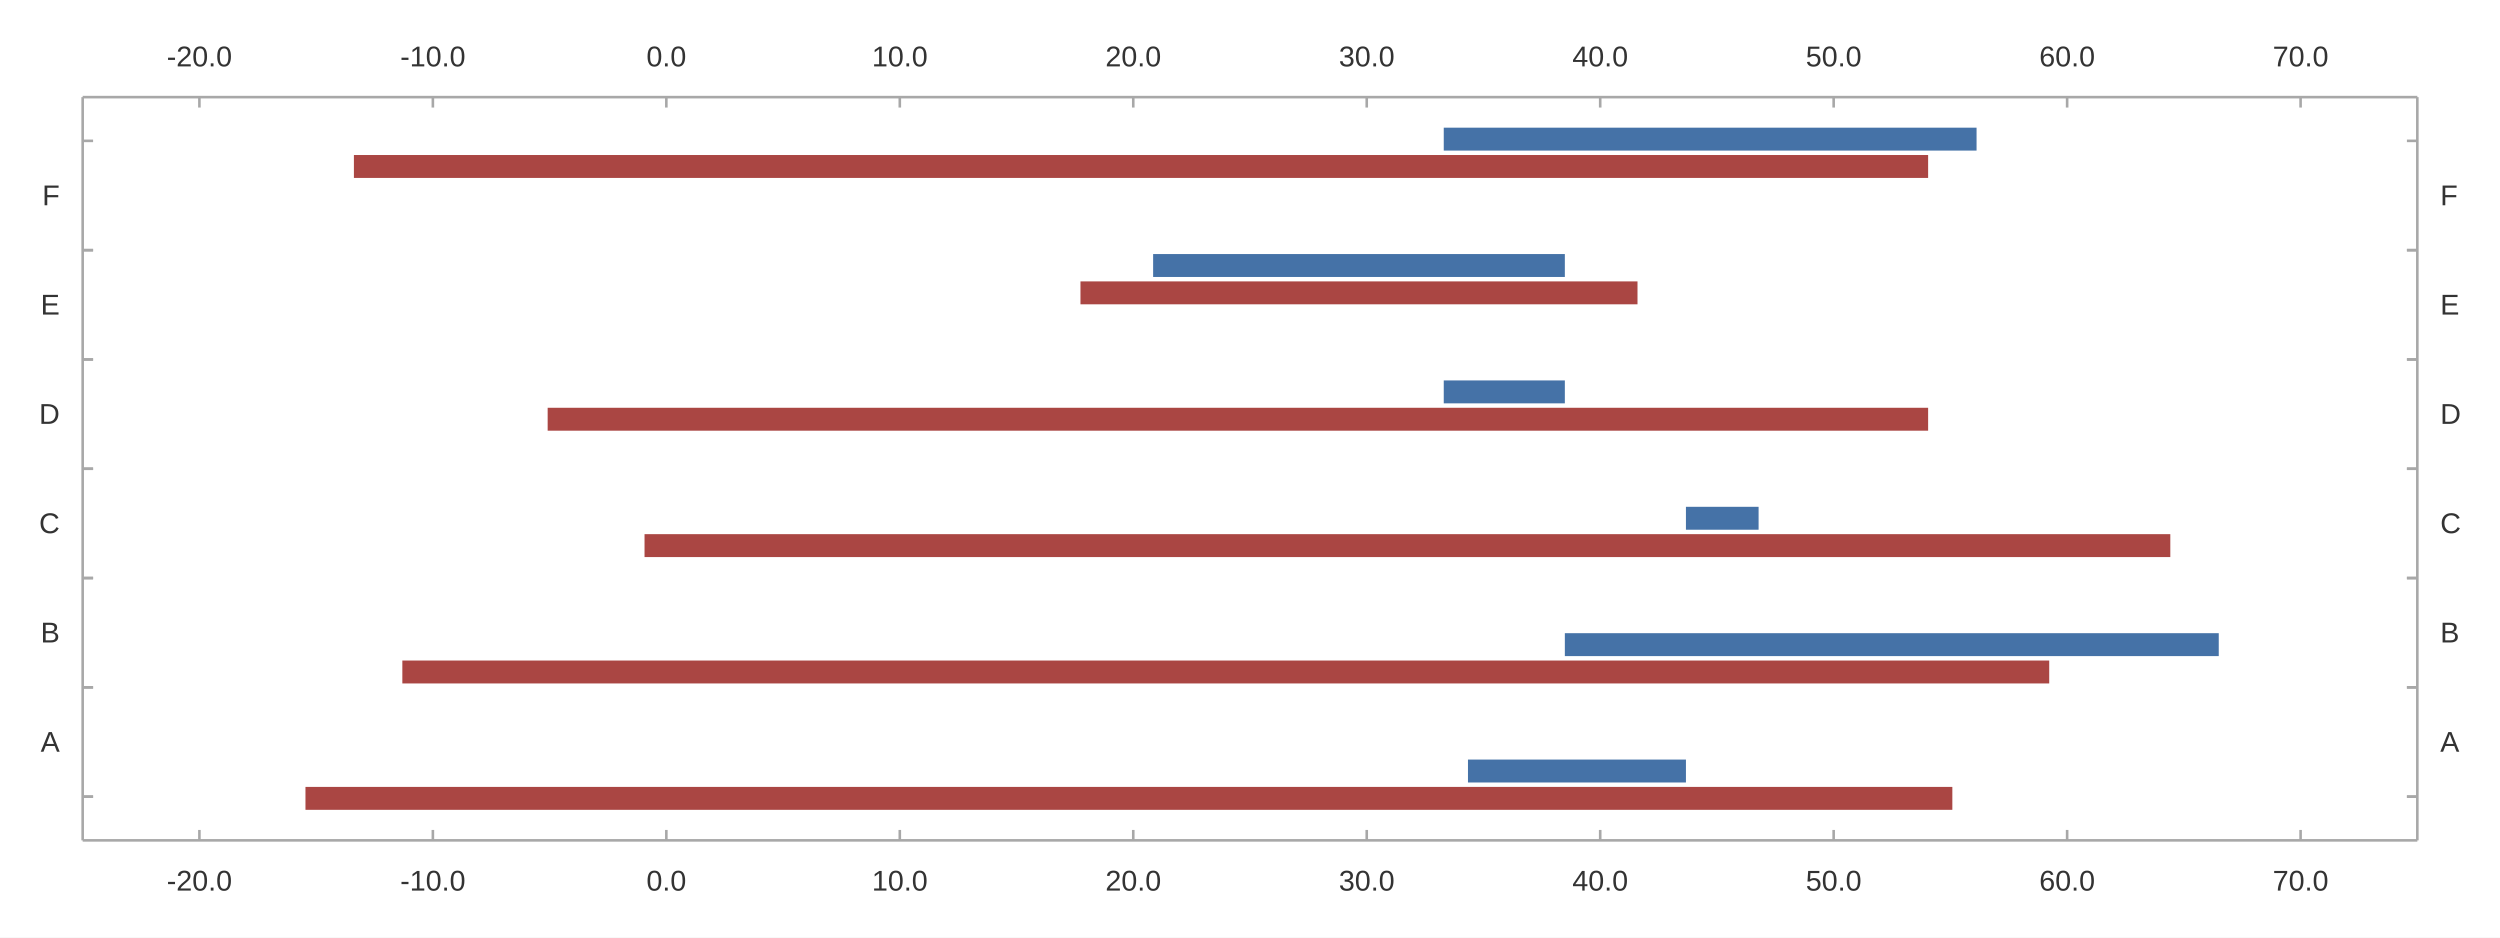
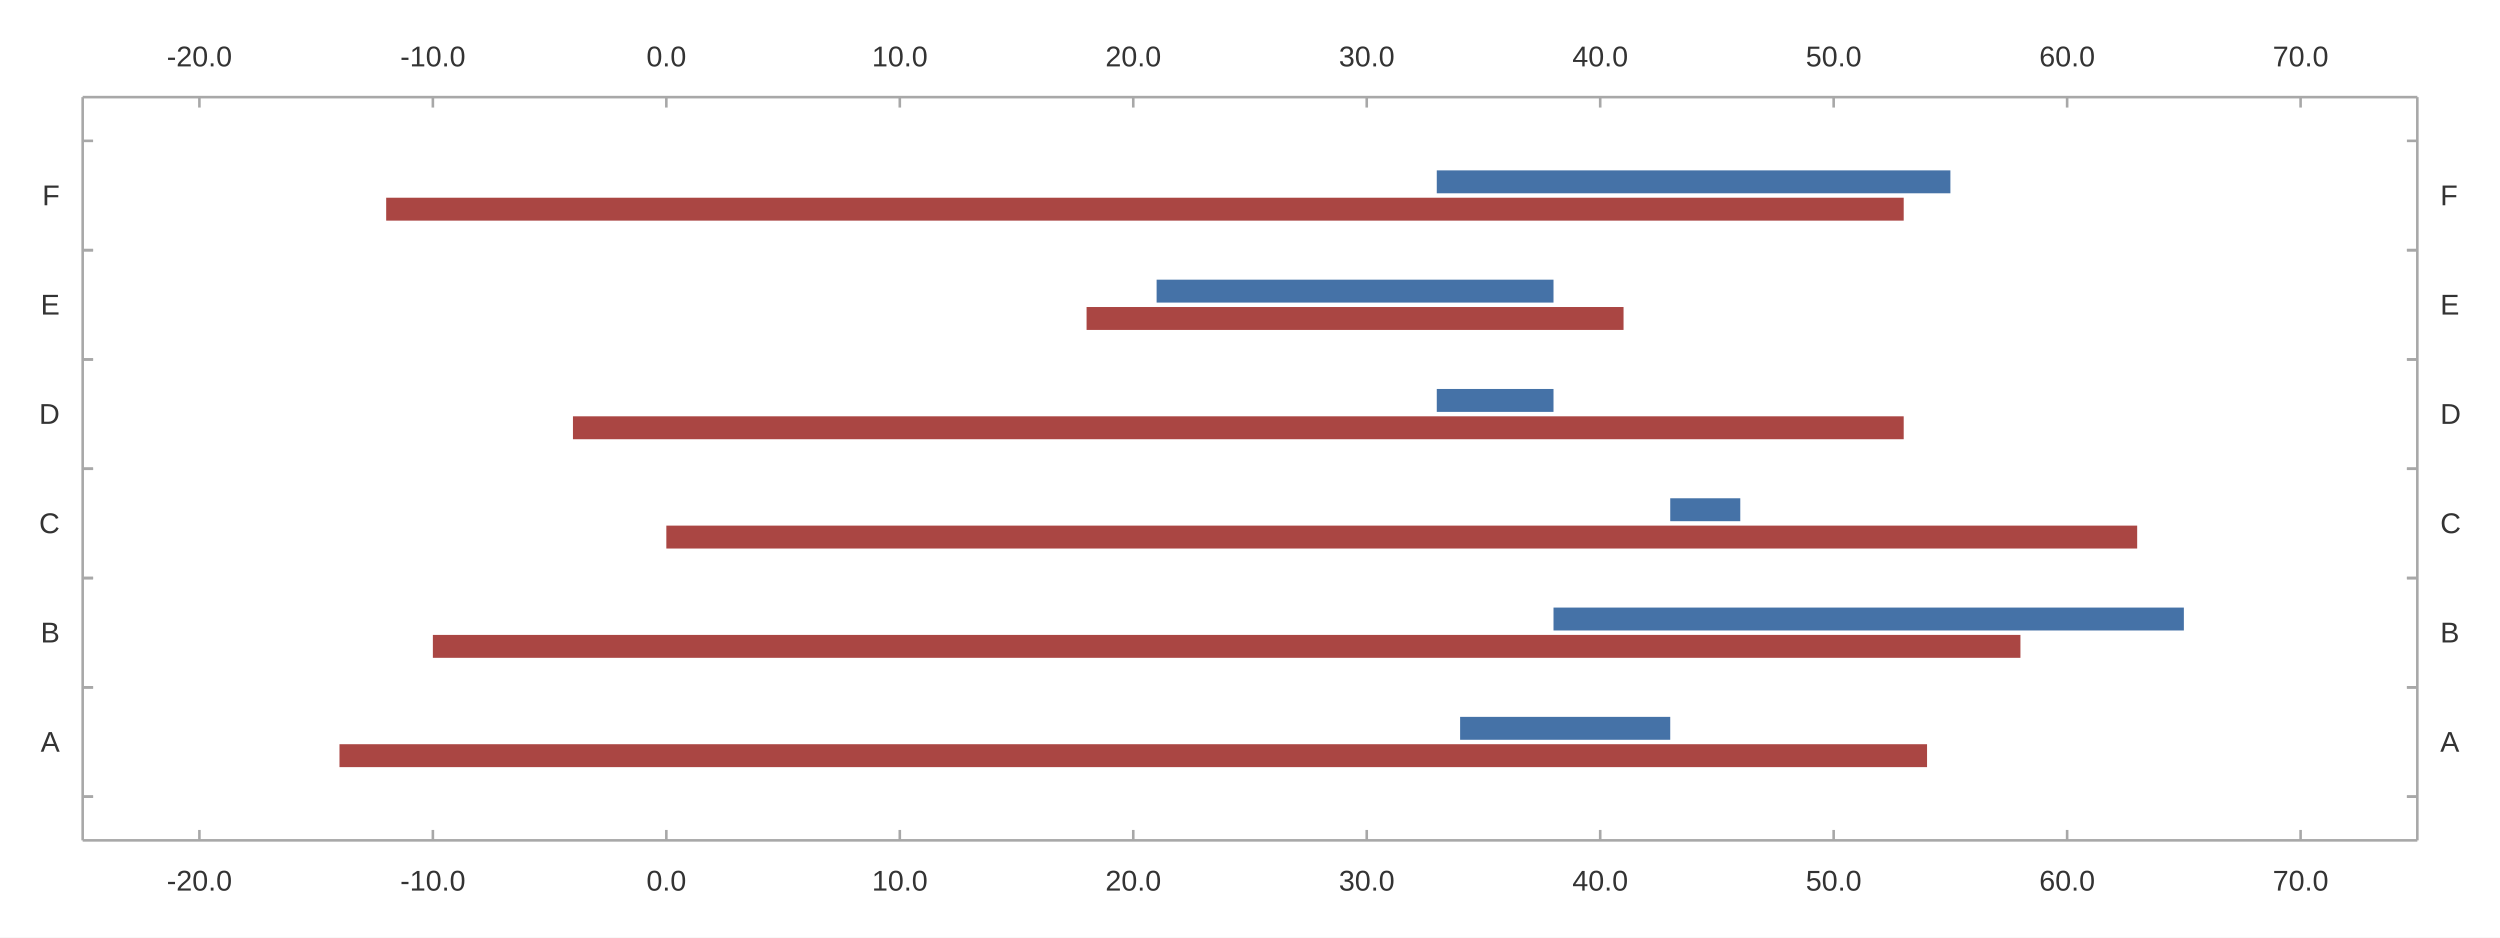
<svg xmlns="http://www.w3.org/2000/svg" width="1280" height="480" viewBox="0 0 1280.0 480.0">
  <rect width="1280" height="480" fill="#ffffff" />
  <path stroke-width="1.333" stroke="#a8a8a8" fill="none" d="M42.327 430.267 L1237.673 430.267 " />
  <path stroke-width="1.333" stroke="#a8a8a8" fill="none" d="M102.094 430.267 L102.094 424.933 " />
  <path stroke-width="1.333" stroke="#a8a8a8" fill="none" d="M221.629 430.267 L221.629 424.933 " />
  <path stroke-width="1.333" stroke="#a8a8a8" fill="none" d="M341.164 430.267 L341.164 424.933 " />
  <path stroke-width="1.333" stroke="#a8a8a8" fill="none" d="M460.698 430.267 L460.698 424.933 " />
  <path stroke-width="1.333" stroke="#a8a8a8" fill="none" d="M580.233 430.267 L580.233 424.933 " />
  <path stroke-width="1.333" stroke="#a8a8a8" fill="none" d="M699.767 430.267 L699.767 424.933 " />
  <path stroke-width="1.333" stroke="#a8a8a8" fill="none" d="M819.302 430.267 L819.302 424.933 " />
  <path stroke-width="1.333" stroke="#a8a8a8" fill="none" d="M938.836 430.267 L938.836 424.933 " />
  <path stroke-width="1.333" stroke="#a8a8a8" fill="none" d="M1058.371 430.267 L1058.371 424.933 " />
  <path stroke-width="1.333" stroke="#a8a8a8" fill="none" d="M1177.906 430.267 L1177.906 424.933 " />
  <text x="85.376" y="456" fill="#333333" font-size="14.667" font-family="Arial,Helvetica,'Helvetica Neue',sans-serif">-20.0</text>
  <text x="204.91" y="456" fill="#333333" font-size="14.667" font-family="Arial,Helvetica,'Helvetica Neue',sans-serif">-10.0</text>
  <text x="330.968" y="456" fill="#333333" font-size="14.667" font-family="Arial,Helvetica,'Helvetica Neue',sans-serif">0.0</text>
  <text x="446.425" y="456" fill="#333333" font-size="14.667" font-family="Arial,Helvetica,'Helvetica Neue',sans-serif">10.0</text>
  <text x="565.959" y="456" fill="#333333" font-size="14.667" font-family="Arial,Helvetica,'Helvetica Neue',sans-serif">20.0</text>
  <text x="685.494" y="456" fill="#333333" font-size="14.667" font-family="Arial,Helvetica,'Helvetica Neue',sans-serif">30.0</text>
  <text x="805.028" y="456" fill="#333333" font-size="14.667" font-family="Arial,Helvetica,'Helvetica Neue',sans-serif">40.0</text>
  <text x="924.563" y="456" fill="#333333" font-size="14.667" font-family="Arial,Helvetica,'Helvetica Neue',sans-serif">50.0</text>
  <text x="1044.098" y="456" fill="#333333" font-size="14.667" font-family="Arial,Helvetica,'Helvetica Neue',sans-serif">60.0</text>
  <text x="1163.632" y="456" fill="#333333" font-size="14.667" font-family="Arial,Helvetica,'Helvetica Neue',sans-serif">70.0</text>
  <path stroke-width="1.333" stroke="#a8a8a8" fill="none" d="M42.327 49.733 L42.327 430.267 " />
  <path stroke-width="1.333" stroke="#a8a8a8" fill="none" d="M42.327 407.882 L47.66 407.882 " />
  <path stroke-width="1.333" stroke="#a8a8a8" fill="none" d="M42.327 407.882 L47.66 407.882 " />
  <path stroke-width="1.333" stroke="#a8a8a8" fill="none" d="M42.327 351.922 L47.66 351.922 " />
  <path stroke-width="1.333" stroke="#a8a8a8" fill="none" d="M42.327 351.922 L47.66 351.922 " />
  <path stroke-width="1.333" stroke="#a8a8a8" fill="none" d="M42.327 295.961 L47.66 295.961 " />
  <path stroke-width="1.333" stroke="#a8a8a8" fill="none" d="M42.327 295.961 L47.66 295.961 " />
  <path stroke-width="1.333" stroke="#a8a8a8" fill="none" d="M42.327 240 L47.66 240 " />
  <path stroke-width="1.333" stroke="#a8a8a8" fill="none" d="M42.327 240 L47.66 240 " />
  <path stroke-width="1.333" stroke="#a8a8a8" fill="none" d="M42.327 184.039 L47.66 184.039 " />
  <path stroke-width="1.333" stroke="#a8a8a8" fill="none" d="M42.327 184.039 L47.66 184.039 " />
  <path stroke-width="1.333" stroke="#a8a8a8" fill="none" d="M42.327 128.078 L47.66 128.078 " />
  <path stroke-width="1.333" stroke="#a8a8a8" fill="none" d="M42.327 128.078 L47.66 128.078 " />
  <path stroke-width="1.333" stroke="#a8a8a8" fill="none" d="M42.327 72.118 L47.66 72.118 " />
  <text x="20.812" y="384.902" fill="#333333" font-size="14.667" font-family="Arial,Helvetica,'Helvetica Neue',sans-serif">A</text>
  <text x="20.812" y="328.941" fill="#333333" font-size="14.667" font-family="Arial,Helvetica,'Helvetica Neue',sans-serif">B</text>
  <text x="20" y="272.98" fill="#333333" font-size="14.667" font-family="Arial,Helvetica,'Helvetica Neue',sans-serif">C</text>
  <text x="20" y="217.02" fill="#333333" font-size="14.667" font-family="Arial,Helvetica,'Helvetica Neue',sans-serif">D</text>
  <text x="20.812" y="161.059" fill="#333333" font-size="14.667" font-family="Arial,Helvetica,'Helvetica Neue',sans-serif">E</text>
  <text x="21.625" y="105.098" fill="#333333" font-size="14.667" font-family="Arial,Helvetica,'Helvetica Neue',sans-serif">F</text>
  <path stroke-width="1.333" stroke="#a8a8a8" fill="none" d="M1237.673 49.733 L1237.673 430.267 " />
  <path stroke-width="1.333" stroke="#a8a8a8" fill="none" d="M1237.673 407.882 L1232.34 407.882 " />
  <path stroke-width="1.333" stroke="#a8a8a8" fill="none" d="M1237.673 407.882 L1232.34 407.882 " />
  <path stroke-width="1.333" stroke="#a8a8a8" fill="none" d="M1237.673 351.922 L1232.34 351.922 " />
  <path stroke-width="1.333" stroke="#a8a8a8" fill="none" d="M1237.673 351.922 L1232.34 351.922 " />
  <path stroke-width="1.333" stroke="#a8a8a8" fill="none" d="M1237.673 295.961 L1232.34 295.961 " />
  <path stroke-width="1.333" stroke="#a8a8a8" fill="none" d="M1237.673 295.961 L1232.34 295.961 " />
  <path stroke-width="1.333" stroke="#a8a8a8" fill="none" d="M1237.673 240 L1232.34 240 " />
  <path stroke-width="1.333" stroke="#a8a8a8" fill="none" d="M1237.673 240 L1232.34 240 " />
  <path stroke-width="1.333" stroke="#a8a8a8" fill="none" d="M1237.673 184.039 L1232.34 184.039 " />
  <path stroke-width="1.333" stroke="#a8a8a8" fill="none" d="M1237.673 184.039 L1232.34 184.039 " />
  <path stroke-width="1.333" stroke="#a8a8a8" fill="none" d="M1237.673 128.078 L1232.34 128.078 " />
  <path stroke-width="1.333" stroke="#a8a8a8" fill="none" d="M1237.673 128.078 L1232.34 128.078 " />
  <path stroke-width="1.333" stroke="#a8a8a8" fill="none" d="M1237.673 72.118 L1232.34 72.118 " />
  <text x="1249.406" y="384.902" fill="#333333" font-size="14.667" font-family="Arial,Helvetica,'Helvetica Neue',sans-serif">A</text>
  <text x="1249.406" y="328.941" fill="#333333" font-size="14.667" font-family="Arial,Helvetica,'Helvetica Neue',sans-serif">B</text>
  <text x="1249.406" y="272.98" fill="#333333" font-size="14.667" font-family="Arial,Helvetica,'Helvetica Neue',sans-serif">C</text>
  <text x="1249.406" y="217.02" fill="#333333" font-size="14.667" font-family="Arial,Helvetica,'Helvetica Neue',sans-serif">D</text>
  <text x="1249.406" y="161.059" fill="#333333" font-size="14.667" font-family="Arial,Helvetica,'Helvetica Neue',sans-serif">E</text>
  <text x="1249.406" y="105.098" fill="#333333" font-size="14.667" font-family="Arial,Helvetica,'Helvetica Neue',sans-serif">F</text>
  <path stroke-width="1.333" stroke="#a8a8a8" fill="none" d="M42.327 49.733 L1237.673 49.733 " />
  <path stroke-width="1.333" stroke="#a8a8a8" fill="none" d="M102.094 49.733 L102.094 55.067 " />
  <path stroke-width="1.333" stroke="#a8a8a8" fill="none" d="M221.629 49.733 L221.629 55.067 " />
  <path stroke-width="1.333" stroke="#a8a8a8" fill="none" d="M341.164 49.733 L341.164 55.067 " />
  <path stroke-width="1.333" stroke="#a8a8a8" fill="none" d="M460.698 49.733 L460.698 55.067 " />
  <path stroke-width="1.333" stroke="#a8a8a8" fill="none" d="M580.233 49.733 L580.233 55.067 " />
  <path stroke-width="1.333" stroke="#a8a8a8" fill="none" d="M699.767 49.733 L699.767 55.067 " />
  <path stroke-width="1.333" stroke="#a8a8a8" fill="none" d="M819.302 49.733 L819.302 55.067 " />
  <path stroke-width="1.333" stroke="#a8a8a8" fill="none" d="M938.836 49.733 L938.836 55.067 " />
  <path stroke-width="1.333" stroke="#a8a8a8" fill="none" d="M1058.371 49.733 L1058.371 55.067 " />
  <path stroke-width="1.333" stroke="#a8a8a8" fill="none" d="M1177.906 49.733 L1177.906 55.067 " />
  <text x="85.376" y="34" fill="#333333" font-size="14.667" font-family="Arial,Helvetica,'Helvetica Neue',sans-serif">-20.0</text>
  <text x="204.91" y="34" fill="#333333" font-size="14.667" font-family="Arial,Helvetica,'Helvetica Neue',sans-serif">-10.0</text>
  <text x="330.968" y="34" fill="#333333" font-size="14.667" font-family="Arial,Helvetica,'Helvetica Neue',sans-serif">0.0</text>
  <text x="446.425" y="34" fill="#333333" font-size="14.667" font-family="Arial,Helvetica,'Helvetica Neue',sans-serif">10.0</text>
  <text x="565.959" y="34" fill="#333333" font-size="14.667" font-family="Arial,Helvetica,'Helvetica Neue',sans-serif">20.0</text>
  <text x="685.494" y="34" fill="#333333" font-size="14.667" font-family="Arial,Helvetica,'Helvetica Neue',sans-serif">30.0</text>
  <text x="805.028" y="34" fill="#333333" font-size="14.667" font-family="Arial,Helvetica,'Helvetica Neue',sans-serif">40.0</text>
  <text x="924.563" y="34" fill="#333333" font-size="14.667" font-family="Arial,Helvetica,'Helvetica Neue',sans-serif">50.0</text>
  <text x="1044.098" y="34" fill="#333333" font-size="14.667" font-family="Arial,Helvetica,'Helvetica Neue',sans-serif">60.0</text>
  <text x="1163.632" y="34" fill="#333333" font-size="14.667" font-family="Arial,Helvetica,'Helvetica Neue',sans-serif">70.0</text>
-   <path fill="#4572a7" d="M863.2 388.898 L751.6 388.898 L751.6 400.631 L863.2 400.631 " />
-   <path fill="#4572a7" d="M1136.0 324.192 L801.2 324.192 L801.2 335.925 L1136.0 335.925 " />
-   <path fill="#4572a7" d="M900.4 259.486 L863.2 259.486 L863.2 271.22 L900.4 271.22 " />
-   <path fill="#4572a7" d="M801.2 194.78 L739.2 194.78 L739.2 206.514 L801.2 206.514 " />
-   <path fill="#4572a7" d="M801.2 130.075 L590.4 130.075 L590.4 141.808 L801.2 141.808 " />
-   <path fill="#4572a7" d="M1012.0 65.369 L739.2 65.369 L739.2 77.102 L1012.0 77.102 " />
-   <path fill="#aa4643" d="M999.6 402.898 L156.4 402.898 L156.4 414.631 L999.6 414.631 " />
-   <path fill="#aa4643" d="M1049.2 338.192 L206.0 338.192 L206.0 349.925 L1049.2 349.925 " />
-   <path fill="#aa4643" d="M1111.2 273.486 L330.0 273.486 L330.0 285.22 L1111.2 285.22 " />
-   <path fill="#aa4643" d="M987.2 208.78 L280.4 208.78 L280.4 220.514 L987.2 220.514 " />
-   <path fill="#aa4643" d="M838.4 144.075 L553.2 144.075 L553.2 155.808 L838.4 155.808 " />
-   <path fill="#aa4643" d="M987.2 79.369 L181.2 79.369 L181.2 91.102 L987.2 91.102 " />
+   <path fill="#4572a7" d="M855.162 367.035 L747.581 367.035 L747.581 378.769 L855.162 378.769 " />
+   <path fill="#4572a7" d="M1118.138 311.075 L795.395 311.075 L795.395 322.808 L1118.138 322.808 " />
+   <path fill="#4572a7" d="M891.023 255.114 L855.162 255.114 L855.162 266.847 L891.023 266.847 " />
+   <path fill="#4572a7" d="M795.395 199.153 L735.628 199.153 L735.628 210.886 L795.395 210.886 " />
+   <path fill="#4572a7" d="M795.395 143.192 L592.186 143.192 L592.186 154.925 L795.395 154.925 " />
+   <path fill="#4572a7" d="M998.604 87.231 L735.628 87.231 L735.628 98.965 L998.604 98.965 " />
+   <path fill="#aa4643" d="M986.65 381.035 L173.815 381.035 L173.815 392.769 L986.65 392.769 " />
+   <path fill="#aa4643" d="M1034.464 325.075 L221.629 325.075 L221.629 336.808 L1034.464 336.808 " />
+   <path fill="#aa4643" d="M1094.231 269.114 L341.164 269.114 L341.164 280.847 L1094.231 280.847 " />
+   <path fill="#aa4643" d="M974.697 213.153 L293.35 213.153 L293.35 224.886 L974.697 224.886 " />
+   <path fill="#aa4643" d="M831.255 157.192 L556.326 157.192 L556.326 168.925 L831.255 168.925 " />
+   <path fill="#aa4643" d="M974.697 101.231 L197.722 101.231 L197.722 112.965 L974.697 112.965 " />
</svg>
